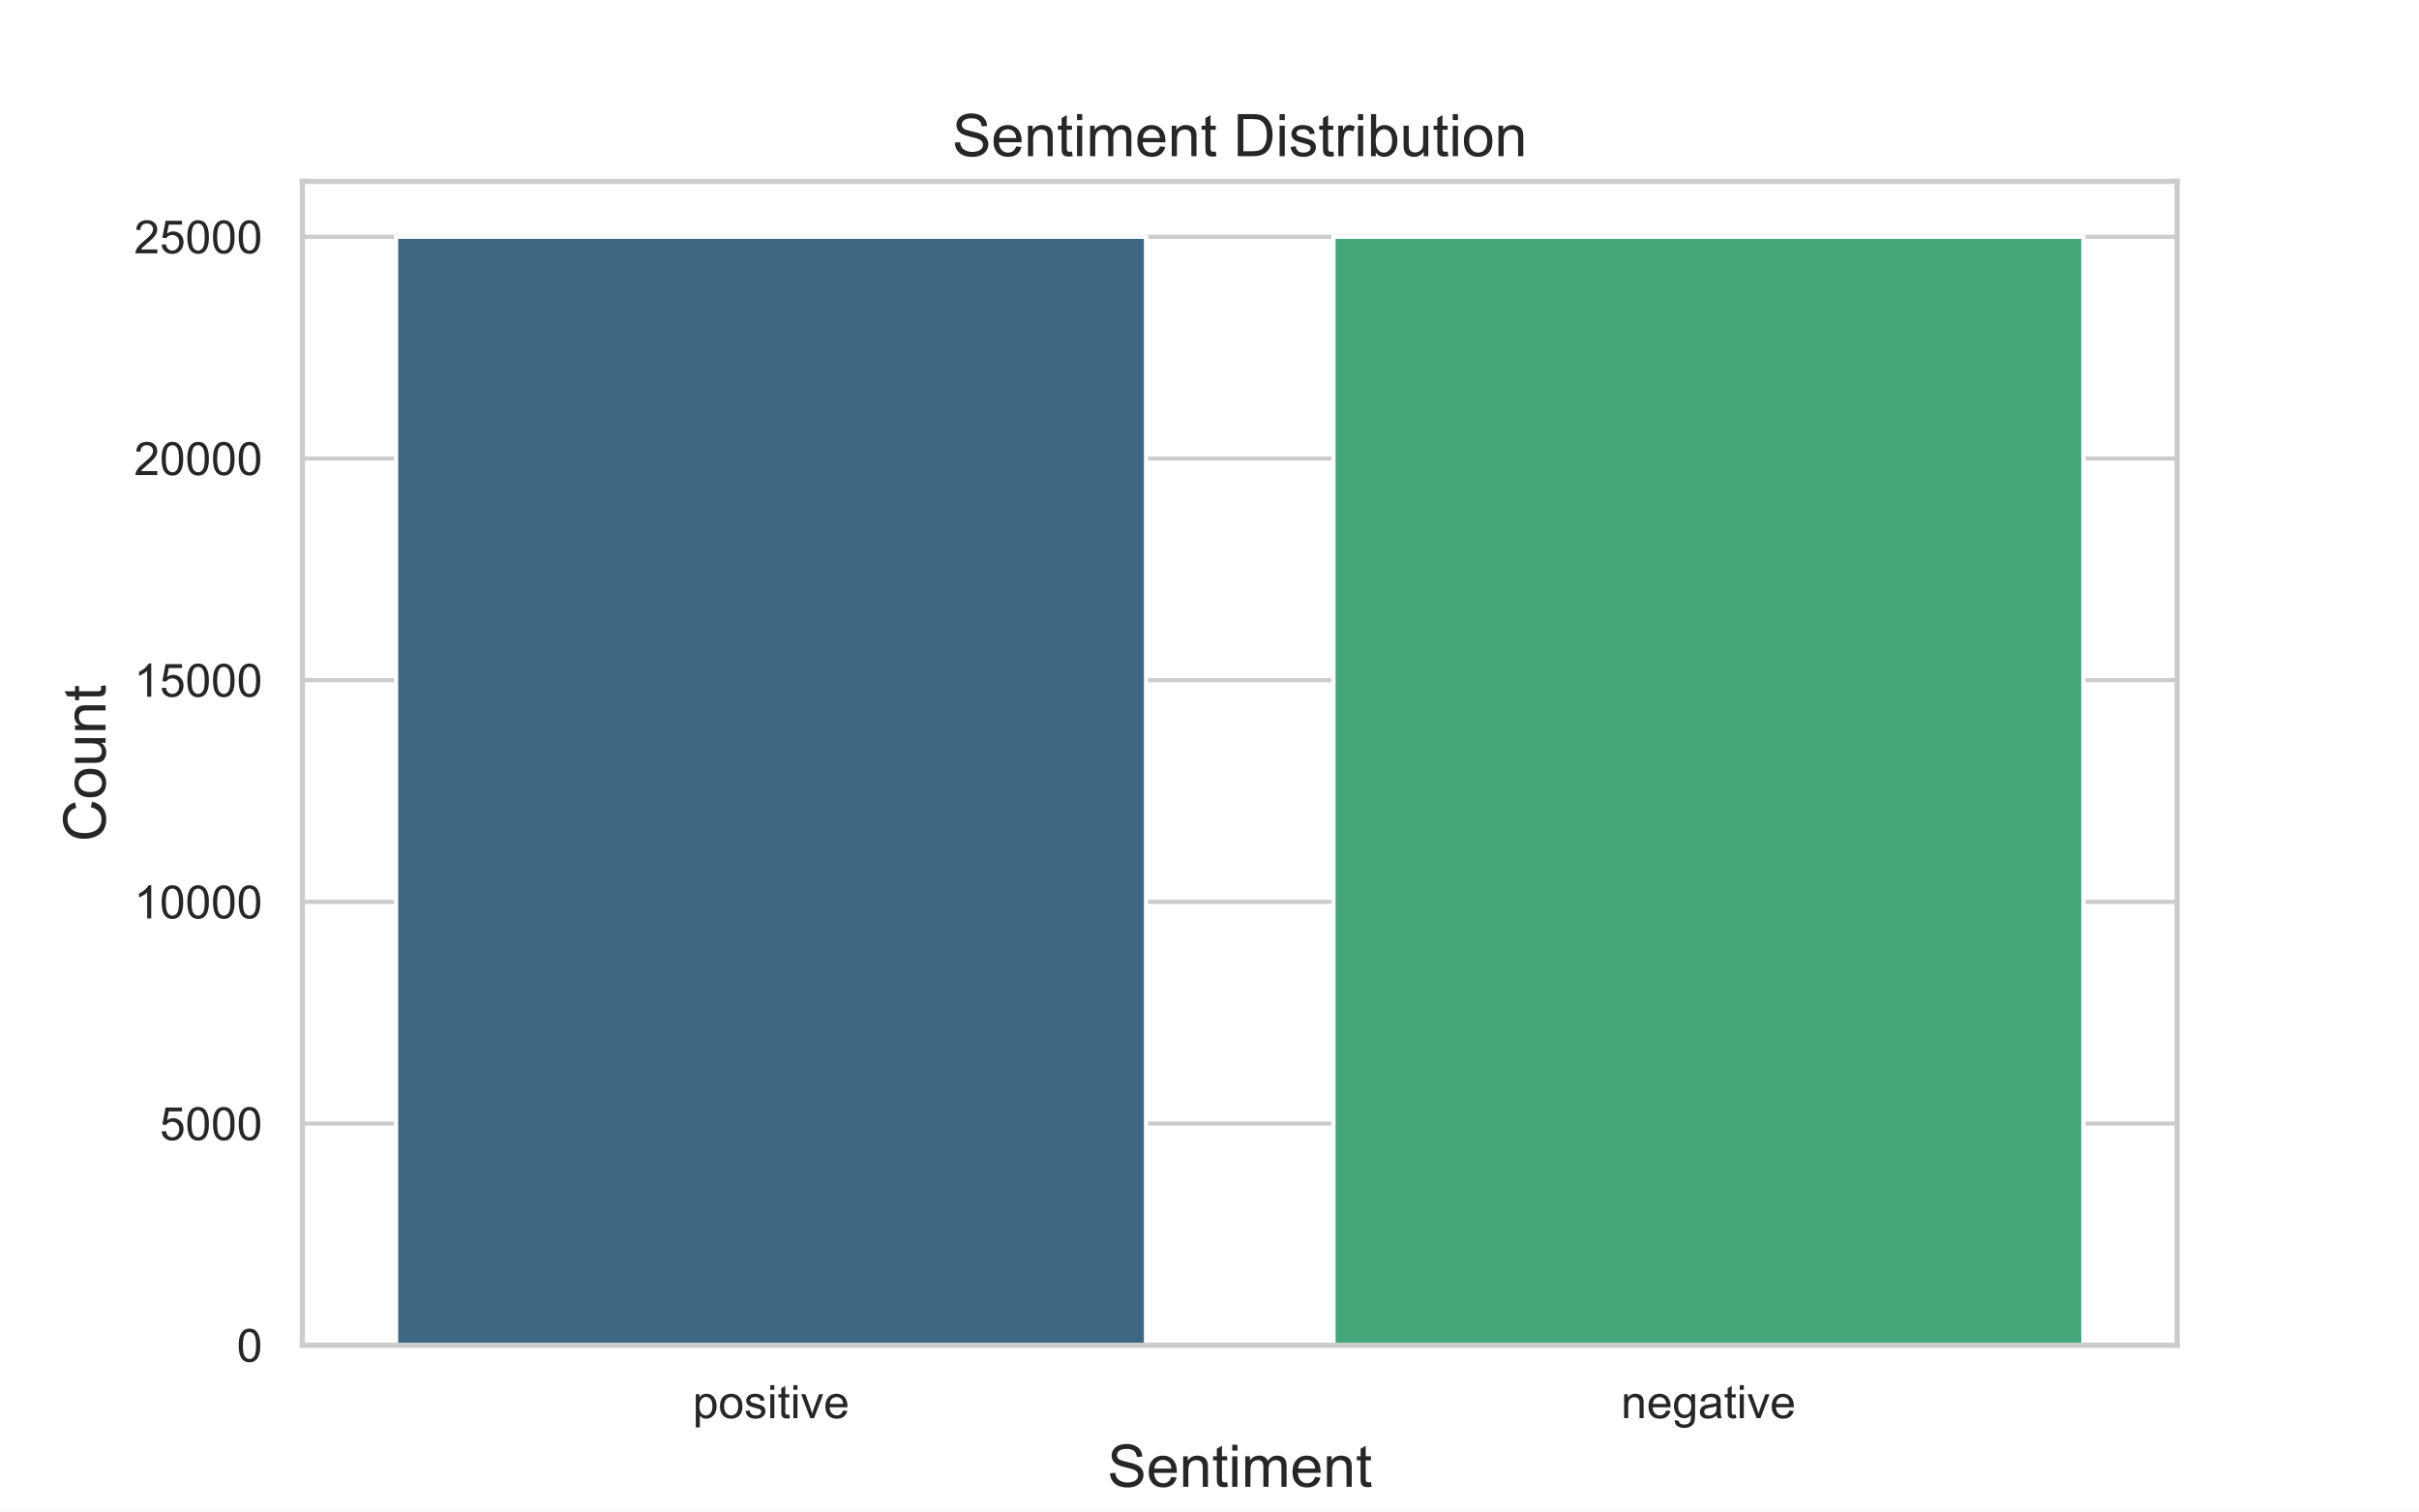
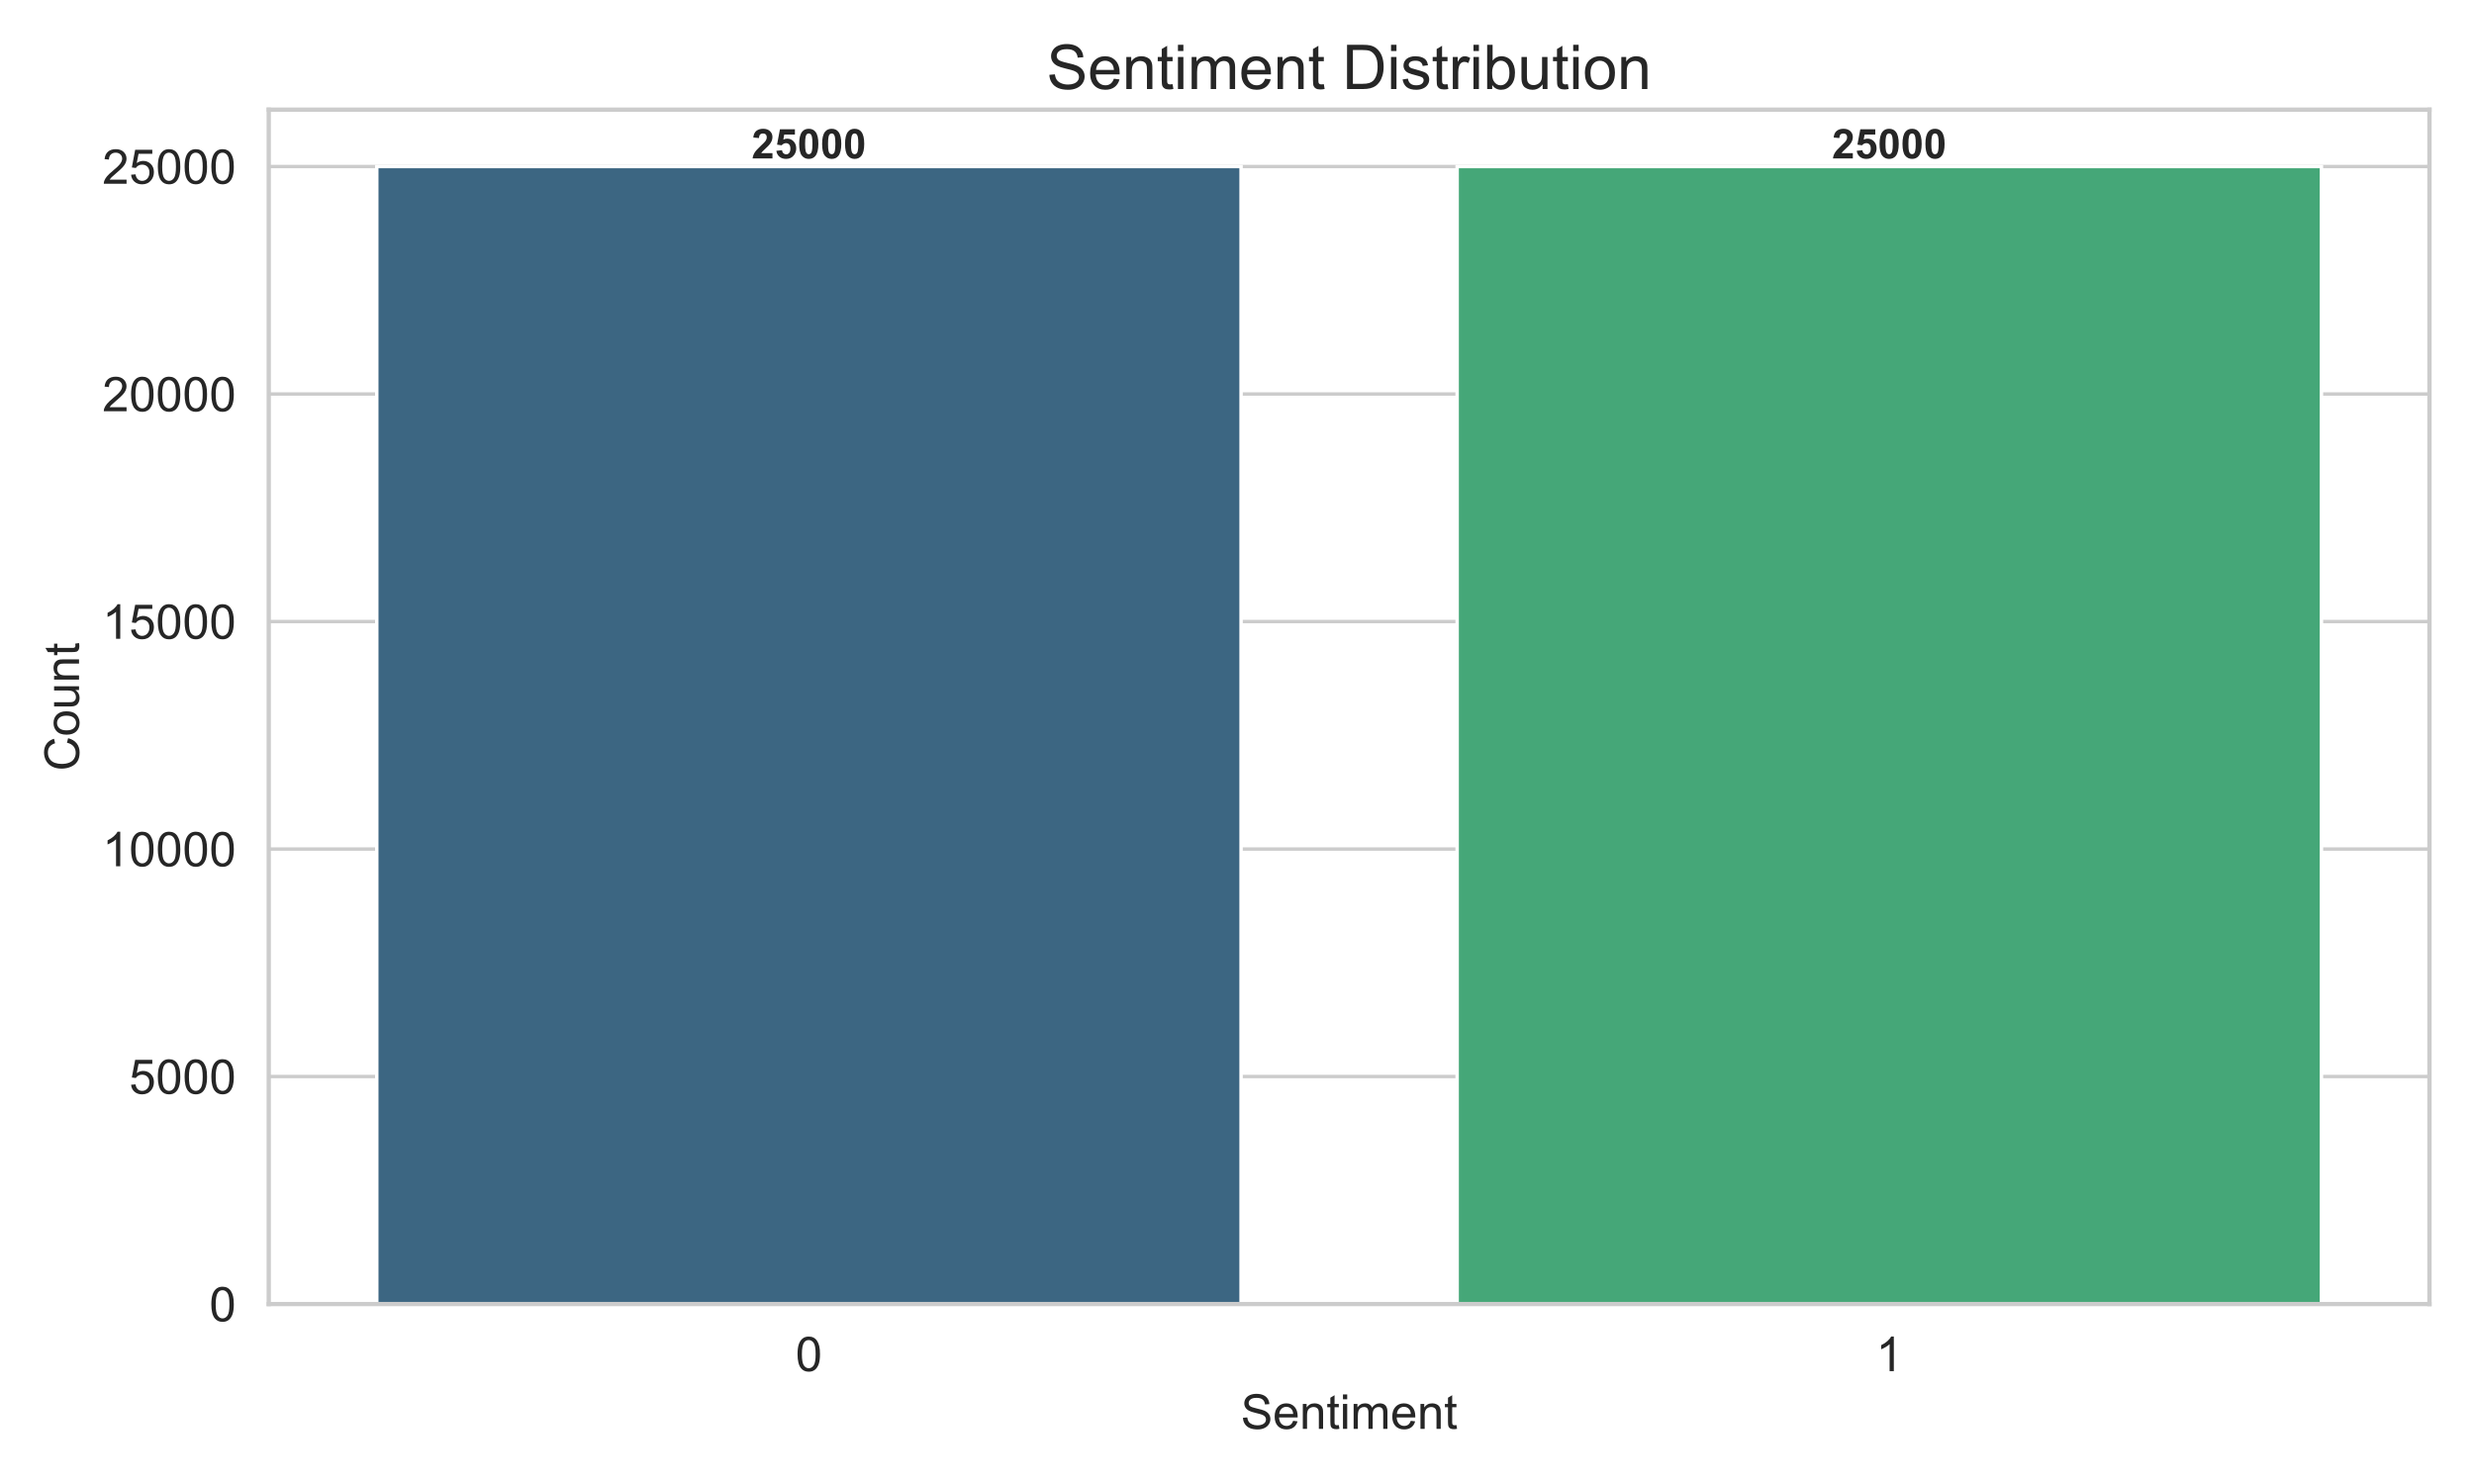
- <svg xmlns="http://www.w3.org/2000/svg" xmlns:xlink="http://www.w3.org/1999/xlink" width="576pt" height="360pt" viewBox="0 0 576 360" version="1.1">
+ <svg xmlns="http://www.w3.org/2000/svg" xmlns:xlink="http://www.w3.org/1999/xlink" width="720pt" height="432pt" viewBox="0 0 720 432" version="1.1">
  <defs>
    <style type="text/css">*{stroke-linejoin: round; stroke-linecap: butt}</style>
  </defs>
  <g id="figure_1">
    <g id="patch_1">
-       <path d="M 0 360  L 576 360  L 576 0  L 0 0  z " style="fill: #ffffff" />
+       <path d="M 0 432  L 720 432  L 720 0  L 0 0  z " style="fill: #ffffff" />
    </g>
    <g id="axes_1">
      <g id="patch_2">
-         <path d="M 72 320.4  L 518.4 320.4  L 518.4 43.2  L 72 43.2  z " style="fill: #ffffff" />
+         <path d="M 78.21 379.62  L 707.04 379.62  L 707.04 31.92  L 78.21 31.92  z " style="fill: #ffffff" />
      </g>
      <g id="matplotlib.axis_1">
        <g id="xtick_1">
          <g id="text_1">
-             <g style="fill: #262626" transform="translate(164.9524 337.7736) scale(0.11 -0.11)">
-               <defs>
-                 <path id="ArialMT-70" d="M 422 -1272  L 422 3319  L 934 3319  L 934 2888  Q 1116 3141 1344 3267  Q 1572 3394 1897 3394  Q 2322 3394 2647 3175  Q 2972 2956 3137 2557  Q 3303 2159 3303 1684  Q 3303 1175 3120 767  Q 2938 359 2589 142  Q 2241 -75 1856 -75  Q 1575 -75 1351 44  Q 1128 163 984 344  L 984 -1272  L 422 -1272  z M 931 1641  Q 931 1000 1190 694  Q 1450 388 1819 388  Q 2194 388 2461 705  Q 2728 1022 2728 1688  Q 2728 2322 2467 2637  Q 2206 2953 1844 2953  Q 1484 2953 1207 2617  Q 931 2281 931 1641  z " transform="scale(0.015625)" />
-                 <path id="ArialMT-6f" d="M 213 1659  Q 213 2581 725 3025  Q 1153 3394 1769 3394  Q 2453 3394 2887 2945  Q 3322 2497 3322 1706  Q 3322 1066 3130 698  Q 2938 331 2570 128  Q 2203 -75 1769 -75  Q 1072 -75 642 372  Q 213 819 213 1659  z M 791 1659  Q 791 1022 1069 705  Q 1347 388 1769 388  Q 2188 388 2466 706  Q 2744 1025 2744 1678  Q 2744 2294 2464 2611  Q 2184 2928 1769 2928  Q 1347 2928 1069 2612  Q 791 2297 791 1659  z " transform="scale(0.015625)" />
-                 <path id="ArialMT-73" d="M 197 991  L 753 1078  Q 800 744 1014 566  Q 1228 388 1613 388  Q 2000 388 2187 545  Q 2375 703 2375 916  Q 2375 1106 2209 1216  Q 2094 1291 1634 1406  Q 1016 1563 777 1677  Q 538 1791 414 1992  Q 291 2194 291 2438  Q 291 2659 392 2848  Q 494 3038 669 3163  Q 800 3259 1026 3326  Q 1253 3394 1513 3394  Q 1903 3394 2198 3281  Q 2494 3169 2634 2976  Q 2775 2784 2828 2463  L 2278 2388  Q 2241 2644 2061 2787  Q 1881 2931 1553 2931  Q 1166 2931 1000 2803  Q 834 2675 834 2503  Q 834 2394 903 2306  Q 972 2216 1119 2156  Q 1203 2125 1616 2013  Q 2213 1853 2448 1751  Q 2684 1650 2818 1456  Q 2953 1263 2953 975  Q 2953 694 2789 445  Q 2625 197 2315 61  Q 2006 -75 1616 -75  Q 969 -75 630 194  Q 291 463 197 991  z " transform="scale(0.015625)" />
-                 <path id="ArialMT-69" d="M 425 3934  L 425 4581  L 988 4581  L 988 3934  L 425 3934  z M 425 0  L 425 3319  L 988 3319  L 988 0  L 425 0  z " transform="scale(0.015625)" />
-                 <path id="ArialMT-74" d="M 1650 503  L 1731 6  Q 1494 -44 1306 -44  Q 1000 -44 831 53  Q 663 150 594 308  Q 525 466 525 972  L 525 2881  L 113 2881  L 113 3319  L 525 3319  L 525 4141  L 1084 4478  L 1084 3319  L 1650 3319  L 1650 2881  L 1084 2881  L 1084 941  Q 1084 700 1114 631  Q 1144 563 1211 522  Q 1278 481 1403 481  Q 1497 481 1650 503  z " transform="scale(0.015625)" />
-                 <path id="ArialMT-76" d="M 1344 0  L 81 3319  L 675 3319  L 1388 1331  Q 1503 1009 1600 663  Q 1675 925 1809 1294  L 2547 3319  L 3125 3319  L 1869 0  L 1344 0  z " transform="scale(0.015625)" />
-                 <path id="ArialMT-65" d="M 2694 1069  L 3275 997  Q 3138 488 2766 206  Q 2394 -75 1816 -75  Q 1088 -75 661 373  Q 234 822 234 1631  Q 234 2469 665 2931  Q 1097 3394 1784 3394  Q 2450 3394 2872 2941  Q 3294 2488 3294 1666  Q 3294 1616 3291 1516  L 816 1516  Q 847 969 1125 678  Q 1403 388 1819 388  Q 2128 388 2347 550  Q 2566 713 2694 1069  z M 847 1978  L 2700 1978  Q 2663 2397 2488 2606  Q 2219 2931 1791 2931  Q 1403 2931 1139 2672  Q 875 2413 847 1978  z " transform="scale(0.015625)" />
-               </defs>
-               <use xlink:href="#ArialMT-70" />
-               <use xlink:href="#ArialMT-6f" transform="translate(55.61523 0)" />
-               <use xlink:href="#ArialMT-73" transform="translate(111.2305 0)" />
-               <use xlink:href="#ArialMT-69" transform="translate(161.2305 0)" />
-               <use xlink:href="#ArialMT-74" transform="translate(183.4473 0)" />
-               <use xlink:href="#ArialMT-69" transform="translate(211.2305 0)" />
-               <use xlink:href="#ArialMT-76" transform="translate(233.4473 0)" />
-               <use xlink:href="#ArialMT-65" transform="translate(283.4473 0)" />
+             <g style="fill: #262626" transform="translate(231.5248 399.1409) scale(0.14 -0.14)">
+               <defs>
+                 <path id="ArialMT-30" d="M 266 2259  Q 266 3072 433 3567  Q 600 4063 929 4331  Q 1259 4600 1759 4600  Q 2128 4600 2406 4451  Q 2684 4303 2865 4023  Q 3047 3744 3150 3342  Q 3253 2941 3253 2259  Q 3253 1453 3087 958  Q 2922 463 2592 192  Q 2263 -78 1759 -78  Q 1097 -78 719 397  Q 266 969 266 2259  z M 844 2259  Q 844 1131 1108 757  Q 1372 384 1759 384  Q 2147 384 2411 759  Q 2675 1134 2675 2259  Q 2675 3391 2411 3762  Q 2147 4134 1753 4134  Q 1366 4134 1134 3806  Q 844 3388 844 2259  z " transform="scale(0.015625)" />
+               </defs>
+               <use xlink:href="#ArialMT-30" />
            </g>
          </g>
        </g>
        <g id="xtick_2">
          <g id="text_2">
-             <g style="fill: #262626" transform="translate(386.0074 337.7736) scale(0.11 -0.11)">
-               <defs>
-                 <path id="ArialMT-6e" d="M 422 0  L 422 3319  L 928 3319  L 928 2847  Q 1294 3394 1984 3394  Q 2284 3394 2536 3286  Q 2788 3178 2913 3003  Q 3038 2828 3088 2588  Q 3119 2431 3119 2041  L 3119 0  L 2556 0  L 2556 2019  Q 2556 2363 2490 2533  Q 2425 2703 2258 2804  Q 2091 2906 1866 2906  Q 1506 2906 1245 2678  Q 984 2450 984 1813  L 984 0  L 422 0  z " transform="scale(0.015625)" />
-                 <path id="ArialMT-67" d="M 319 -275  L 866 -356  Q 900 -609 1056 -725  Q 1266 -881 1628 -881  Q 2019 -881 2231 -725  Q 2444 -569 2519 -288  Q 2563 -116 2559 434  Q 2191 0 1641 0  Q 956 0 581 494  Q 206 988 206 1678  Q 206 2153 378 2554  Q 550 2956 876 3175  Q 1203 3394 1644 3394  Q 2231 3394 2613 2919  L 2613 3319  L 3131 3319  L 3131 450  Q 3131 -325 2973 -648  Q 2816 -972 2473 -1159  Q 2131 -1347 1631 -1347  Q 1038 -1347 672 -1080  Q 306 -813 319 -275  z M 784 1719  Q 784 1066 1043 766  Q 1303 466 1694 466  Q 2081 466 2343 764  Q 2606 1063 2606 1700  Q 2606 2309 2336 2618  Q 2066 2928 1684 2928  Q 1309 2928 1046 2623  Q 784 2319 784 1719  z " transform="scale(0.015625)" />
-                 <path id="ArialMT-61" d="M 2588 409  Q 2275 144 1986 34  Q 1697 -75 1366 -75  Q 819 -75 525 192  Q 231 459 231 875  Q 231 1119 342 1320  Q 453 1522 633 1644  Q 813 1766 1038 1828  Q 1203 1872 1538 1913  Q 2219 1994 2541 2106  Q 2544 2222 2544 2253  Q 2544 2597 2384 2738  Q 2169 2928 1744 2928  Q 1347 2928 1158 2789  Q 969 2650 878 2297  L 328 2372  Q 403 2725 575 2942  Q 747 3159 1072 3276  Q 1397 3394 1825 3394  Q 2250 3394 2515 3294  Q 2781 3194 2906 3042  Q 3031 2891 3081 2659  Q 3109 2516 3109 2141  L 3109 1391  Q 3109 606 3145 398  Q 3181 191 3288 0  L 2700 0  Q 2613 175 2588 409  z M 2541 1666  Q 2234 1541 1622 1453  Q 1275 1403 1131 1340  Q 988 1278 909 1158  Q 831 1038 831 891  Q 831 666 1001 516  Q 1172 366 1500 366  Q 1825 366 2078 508  Q 2331 650 2450 897  Q 2541 1088 2541 1459  L 2541 1666  z " transform="scale(0.015625)" />
-               </defs>
-               <use xlink:href="#ArialMT-6e" />
-               <use xlink:href="#ArialMT-65" transform="translate(55.61523 0)" />
-               <use xlink:href="#ArialMT-67" transform="translate(111.2305 0)" />
-               <use xlink:href="#ArialMT-61" transform="translate(166.8457 0)" />
-               <use xlink:href="#ArialMT-74" transform="translate(222.4609 0)" />
-               <use xlink:href="#ArialMT-69" transform="translate(250.2441 0)" />
-               <use xlink:href="#ArialMT-76" transform="translate(272.4609 0)" />
-               <use xlink:href="#ArialMT-65" transform="translate(322.4609 0)" />
+             <g style="fill: #262626" transform="translate(545.9398 399.1409) scale(0.14 -0.14)">
+               <defs>
+                 <path id="ArialMT-31" d="M 2384 0  L 1822 0  L 1822 3584  Q 1619 3391 1289 3197  Q 959 3003 697 2906  L 697 3450  Q 1169 3672 1522 3987  Q 1875 4303 2022 4600  L 2384 4600  L 2384 0  z " transform="scale(0.015625)" />
+               </defs>
+               <use xlink:href="#ArialMT-31" />
            </g>
          </g>
        </g>
        <g id="text_3">
-           <g style="fill: #262626" transform="translate(263.6847 354.1097) scale(0.14 -0.14)">
+           <g style="fill: #262626" transform="translate(361.1097 415.9444) scale(0.14 -0.14)">
            <defs>
              <path id="ArialMT-53" d="M 288 1472  L 859 1522  Q 900 1178 1048 958  Q 1197 738 1509 602  Q 1822 466 2213 466  Q 2559 466 2825 569  Q 3091 672 3220 851  Q 3350 1031 3350 1244  Q 3350 1459 3225 1620  Q 3100 1781 2813 1891  Q 2628 1963 1997 2114  Q 1366 2266 1113 2400  Q 784 2572 623 2826  Q 463 3081 463 3397  Q 463 3744 659 4045  Q 856 4347 1234 4503  Q 1613 4659 2075 4659  Q 2584 4659 2973 4495  Q 3363 4331 3572 4012  Q 3781 3694 3797 3291  L 3216 3247  Q 3169 3681 2898 3903  Q 2628 4125 2100 4125  Q 1550 4125 1298 3923  Q 1047 3722 1047 3438  Q 1047 3191 1225 3031  Q 1400 2872 2139 2705  Q 2878 2538 3153 2413  Q 3553 2228 3743 1945  Q 3934 1663 3934 1294  Q 3934 928 3725 604  Q 3516 281 3123 101  Q 2731 -78 2241 -78  Q 1619 -78 1198 103  Q 778 284 539 648  Q 300 1013 288 1472  z " transform="scale(0.015625)" />
+               <path id="ArialMT-65" d="M 2694 1069  L 3275 997  Q 3138 488 2766 206  Q 2394 -75 1816 -75  Q 1088 -75 661 373  Q 234 822 234 1631  Q 234 2469 665 2931  Q 1097 3394 1784 3394  Q 2450 3394 2872 2941  Q 3294 2488 3294 1666  Q 3294 1616 3291 1516  L 816 1516  Q 847 969 1125 678  Q 1403 388 1819 388  Q 2128 388 2347 550  Q 2566 713 2694 1069  z M 847 1978  L 2700 1978  Q 2663 2397 2488 2606  Q 2219 2931 1791 2931  Q 1403 2931 1139 2672  Q 875 2413 847 1978  z " transform="scale(0.015625)" />
+               <path id="ArialMT-6e" d="M 422 0  L 422 3319  L 928 3319  L 928 2847  Q 1294 3394 1984 3394  Q 2284 3394 2536 3286  Q 2788 3178 2913 3003  Q 3038 2828 3088 2588  Q 3119 2431 3119 2041  L 3119 0  L 2556 0  L 2556 2019  Q 2556 2363 2490 2533  Q 2425 2703 2258 2804  Q 2091 2906 1866 2906  Q 1506 2906 1245 2678  Q 984 2450 984 1813  L 984 0  L 422 0  z " transform="scale(0.015625)" />
+               <path id="ArialMT-74" d="M 1650 503  L 1731 6  Q 1494 -44 1306 -44  Q 1000 -44 831 53  Q 663 150 594 308  Q 525 466 525 972  L 525 2881  L 113 2881  L 113 3319  L 525 3319  L 525 4141  L 1084 4478  L 1084 3319  L 1650 3319  L 1650 2881  L 1084 2881  L 1084 941  Q 1084 700 1114 631  Q 1144 563 1211 522  Q 1278 481 1403 481  Q 1497 481 1650 503  z " transform="scale(0.015625)" />
+               <path id="ArialMT-69" d="M 425 3934  L 425 4581  L 988 4581  L 988 3934  L 425 3934  z M 425 0  L 425 3319  L 988 3319  L 988 0  L 425 0  z " transform="scale(0.015625)" />
              <path id="ArialMT-6d" d="M 422 0  L 422 3319  L 925 3319  L 925 2853  Q 1081 3097 1340 3245  Q 1600 3394 1931 3394  Q 2300 3394 2536 3241  Q 2772 3088 2869 2813  Q 3263 3394 3894 3394  Q 4388 3394 4653 3120  Q 4919 2847 4919 2278  L 4919 0  L 4359 0  L 4359 2091  Q 4359 2428 4304 2576  Q 4250 2725 4106 2815  Q 3963 2906 3769 2906  Q 3419 2906 3187 2673  Q 2956 2441 2956 1928  L 2956 0  L 2394 0  L 2394 2156  Q 2394 2531 2256 2718  Q 2119 2906 1806 2906  Q 1569 2906 1367 2781  Q 1166 2656 1075 2415  Q 984 2175 984 1722  L 984 0  L 422 0  z " transform="scale(0.015625)" />
            </defs>
            <use xlink:href="#ArialMT-53" />
            <use xlink:href="#ArialMT-65" transform="translate(66.69922 0)" />
            <use xlink:href="#ArialMT-6e" transform="translate(122.3145 0)" />
            <use xlink:href="#ArialMT-74" transform="translate(177.9297 0)" />
            <use xlink:href="#ArialMT-69" transform="translate(205.7129 0)" />
            <use xlink:href="#ArialMT-6d" transform="translate(227.9297 0)" />
            <use xlink:href="#ArialMT-65" transform="translate(311.2305 0)" />
            <use xlink:href="#ArialMT-6e" transform="translate(366.8457 0)" />
            <use xlink:href="#ArialMT-74" transform="translate(422.4609 0)" />
          </g>
        </g>
      </g>
      <g id="matplotlib.axis_2">
        <g id="ytick_1">
          <g id="line2d_1">
-             <path d="M 72 320.4  L 518.4 320.4  " clip-path="url(#p490eadf879)" style="fill: none; stroke: #cccccc; stroke-linecap: round" />
+             <path d="M 78.21 379.62  L 707.04 379.62  " clip-path="url(#p6c3e5e5867)" style="fill: none; stroke: #cccccc; stroke-linecap: round" />
          </g>
          <g id="text_4">
-             <g style="fill: #262626" transform="translate(56.38297 324.3368) scale(0.11 -0.11)">
-               <defs>
-                 <path id="ArialMT-30" d="M 266 2259  Q 266 3072 433 3567  Q 600 4063 929 4331  Q 1259 4600 1759 4600  Q 2128 4600 2406 4451  Q 2684 4303 2865 4023  Q 3047 3744 3150 3342  Q 3253 2941 3253 2259  Q 3253 1453 3087 958  Q 2922 463 2592 192  Q 2263 -78 1759 -78  Q 1097 -78 719 397  Q 266 969 266 2259  z M 844 2259  Q 844 1131 1108 757  Q 1372 384 1759 384  Q 2147 384 2411 759  Q 2675 1134 2675 2259  Q 2675 3391 2411 3762  Q 2147 4134 1753 4134  Q 1366 4134 1134 3806  Q 844 3388 844 2259  z " transform="scale(0.015625)" />
-               </defs>
+             <g style="fill: #262626" transform="translate(60.92469 384.6305) scale(0.14 -0.14)">
              <use xlink:href="#ArialMT-30" />
            </g>
          </g>
        </g>
        <g id="ytick_2">
          <g id="line2d_2">
-             <path d="M 72 267.6  L 518.4 267.6  " clip-path="url(#p490eadf879)" style="fill: none; stroke: #cccccc; stroke-linecap: round" />
+             <path d="M 78.21 313.391  L 707.04 313.391  " clip-path="url(#p6c3e5e5867)" style="fill: none; stroke: #cccccc; stroke-linecap: round" />
          </g>
          <g id="text_5">
-             <g style="fill: #262626" transform="translate(38.03187 271.5368) scale(0.11 -0.11)">
+             <g style="fill: #262626" transform="translate(37.56875 318.4019) scale(0.14 -0.14)">
              <defs>
                <path id="ArialMT-35" d="M 266 1200  L 856 1250  Q 922 819 1161 601  Q 1400 384 1738 384  Q 2144 384 2425 690  Q 2706 997 2706 1503  Q 2706 1984 2436 2262  Q 2166 2541 1728 2541  Q 1456 2541 1237 2417  Q 1019 2294 894 2097  L 366 2166  L 809 4519  L 3088 4519  L 3088 3981  L 1259 3981  L 1013 2750  Q 1425 3038 1878 3038  Q 2478 3038 2890 2622  Q 3303 2206 3303 1553  Q 3303 931 2941 478  Q 2500 -78 1738 -78  Q 1113 -78 717 272  Q 322 622 266 1200  z " transform="scale(0.015625)" />
              </defs>
              <use xlink:href="#ArialMT-35" />
              <use xlink:href="#ArialMT-30" transform="translate(55.61523 0)" />
              <use xlink:href="#ArialMT-30" transform="translate(111.2305 0)" />
              <use xlink:href="#ArialMT-30" transform="translate(166.8457 0)" />
            </g>
          </g>
        </g>
        <g id="ytick_3">
          <g id="line2d_3">
-             <path d="M 72 214.8  L 518.4 214.8  " clip-path="url(#p490eadf879)" style="fill: none; stroke: #cccccc; stroke-linecap: round" />
+             <path d="M 78.21 247.163  L 707.04 247.163  " clip-path="url(#p6c3e5e5867)" style="fill: none; stroke: #cccccc; stroke-linecap: round" />
          </g>
          <g id="text_6">
-             <g style="fill: #262626" transform="translate(31.91484 218.7368) scale(0.11 -0.11)">
-               <defs>
-                 <path id="ArialMT-31" d="M 2384 0  L 1822 0  L 1822 3584  Q 1619 3391 1289 3197  Q 959 3003 697 2906  L 697 3450  Q 1169 3672 1522 3987  Q 1875 4303 2022 4600  L 2384 4600  L 2384 0  z " transform="scale(0.015625)" />
-               </defs>
+             <g style="fill: #262626" transform="translate(29.78344 252.1733) scale(0.14 -0.14)">
              <use xlink:href="#ArialMT-31" />
              <use xlink:href="#ArialMT-30" transform="translate(55.61523 0)" />
              <use xlink:href="#ArialMT-30" transform="translate(111.2305 0)" />
              <use xlink:href="#ArialMT-30" transform="translate(166.8457 0)" />
              <use xlink:href="#ArialMT-30" transform="translate(222.4609 0)" />
            </g>
          </g>
        </g>
        <g id="ytick_4">
          <g id="line2d_4">
-             <path d="M 72 162  L 518.4 162  " clip-path="url(#p490eadf879)" style="fill: none; stroke: #cccccc; stroke-linecap: round" />
+             <path d="M 78.21 180.934  L 707.04 180.934  " clip-path="url(#p6c3e5e5867)" style="fill: none; stroke: #cccccc; stroke-linecap: round" />
          </g>
          <g id="text_7">
-             <g style="fill: #262626" transform="translate(31.91484 165.9368) scale(0.11 -0.11)">
+             <g style="fill: #262626" transform="translate(29.78344 185.9448) scale(0.14 -0.14)">
              <use xlink:href="#ArialMT-31" />
              <use xlink:href="#ArialMT-35" transform="translate(55.61523 0)" />
              <use xlink:href="#ArialMT-30" transform="translate(111.2305 0)" />
              <use xlink:href="#ArialMT-30" transform="translate(166.8457 0)" />
              <use xlink:href="#ArialMT-30" transform="translate(222.4609 0)" />
            </g>
          </g>
        </g>
        <g id="ytick_5">
          <g id="line2d_5">
-             <path d="M 72 109.2  L 518.4 109.2  " clip-path="url(#p490eadf879)" style="fill: none; stroke: #cccccc; stroke-linecap: round" />
+             <path d="M 78.21 114.706  L 707.04 114.706  " clip-path="url(#p6c3e5e5867)" style="fill: none; stroke: #cccccc; stroke-linecap: round" />
          </g>
          <g id="text_8">
-             <g style="fill: #262626" transform="translate(31.91484 113.1368) scale(0.11 -0.11)">
+             <g style="fill: #262626" transform="translate(29.78344 119.7162) scale(0.14 -0.14)">
              <defs>
                <path id="ArialMT-32" d="M 3222 541  L 3222 0  L 194 0  Q 188 203 259 391  Q 375 700 629 1000  Q 884 1300 1366 1694  Q 2113 2306 2375 2664  Q 2638 3022 2638 3341  Q 2638 3675 2398 3904  Q 2159 4134 1775 4134  Q 1369 4134 1125 3890  Q 881 3647 878 3216  L 300 3275  Q 359 3922 746 4261  Q 1134 4600 1788 4600  Q 2447 4600 2831 4234  Q 3216 3869 3216 3328  Q 3216 3053 3103 2787  Q 2991 2522 2730 2228  Q 2469 1934 1863 1422  Q 1356 997 1212 845  Q 1069 694 975 541  L 3222 541  z " transform="scale(0.015625)" />
              </defs>
              <use xlink:href="#ArialMT-32" />
              <use xlink:href="#ArialMT-30" transform="translate(55.61523 0)" />
              <use xlink:href="#ArialMT-30" transform="translate(111.2305 0)" />
              <use xlink:href="#ArialMT-30" transform="translate(166.8457 0)" />
              <use xlink:href="#ArialMT-30" transform="translate(222.4609 0)" />
            </g>
          </g>
        </g>
        <g id="ytick_6">
          <g id="line2d_6">
-             <path d="M 72 56.4  L 518.4 56.4  " clip-path="url(#p490eadf879)" style="fill: none; stroke: #cccccc; stroke-linecap: round" />
+             <path d="M 78.21 48.477  L 707.04 48.477  " clip-path="url(#p6c3e5e5867)" style="fill: none; stroke: #cccccc; stroke-linecap: round" />
          </g>
          <g id="text_9">
-             <g style="fill: #262626" transform="translate(31.91484 60.3368) scale(0.11 -0.11)">
+             <g style="fill: #262626" transform="translate(29.78344 53.48761) scale(0.14 -0.14)">
              <use xlink:href="#ArialMT-32" />
              <use xlink:href="#ArialMT-35" transform="translate(55.61523 0)" />
              <use xlink:href="#ArialMT-30" transform="translate(111.2305 0)" />
              <use xlink:href="#ArialMT-30" transform="translate(166.8457 0)" />
              <use xlink:href="#ArialMT-30" transform="translate(222.4609 0)" />
            </g>
          </g>
        </g>
        <g id="text_10">
-           <g style="fill: #262626" transform="translate(25.13234 200.478) rotate(-90) scale(0.14 -0.14)">
+           <g style="fill: #262626" transform="translate(23.00094 224.448) rotate(-90) scale(0.14 -0.14)">
            <defs>
              <path id="ArialMT-43" d="M 3763 1606  L 4369 1453  Q 4178 706 3683 314  Q 3188 -78 2472 -78  Q 1731 -78 1267 223  Q 803 525 561 1097  Q 319 1669 319 2325  Q 319 3041 592 3573  Q 866 4106 1370 4382  Q 1875 4659 2481 4659  Q 3169 4659 3637 4309  Q 4106 3959 4291 3325  L 3694 3184  Q 3534 3684 3231 3912  Q 2928 4141 2469 4141  Q 1941 4141 1586 3887  Q 1231 3634 1087 3207  Q 944 2781 944 2328  Q 944 1744 1114 1308  Q 1284 872 1643 656  Q 2003 441 2422 441  Q 2931 441 3284 734  Q 3638 1028 3763 1606  z " transform="scale(0.015625)" />
+               <path id="ArialMT-6f" d="M 213 1659  Q 213 2581 725 3025  Q 1153 3394 1769 3394  Q 2453 3394 2887 2945  Q 3322 2497 3322 1706  Q 3322 1066 3130 698  Q 2938 331 2570 128  Q 2203 -75 1769 -75  Q 1072 -75 642 372  Q 213 819 213 1659  z M 791 1659  Q 791 1022 1069 705  Q 1347 388 1769 388  Q 2188 388 2466 706  Q 2744 1025 2744 1678  Q 2744 2294 2464 2611  Q 2184 2928 1769 2928  Q 1347 2928 1069 2612  Q 791 2297 791 1659  z " transform="scale(0.015625)" />
              <path id="ArialMT-75" d="M 2597 0  L 2597 488  Q 2209 -75 1544 -75  Q 1250 -75 995 37  Q 741 150 617 320  Q 494 491 444 738  Q 409 903 409 1263  L 409 3319  L 972 3319  L 972 1478  Q 972 1038 1006 884  Q 1059 663 1231 536  Q 1403 409 1656 409  Q 1909 409 2131 539  Q 2353 669 2445 892  Q 2538 1116 2538 1541  L 2538 3319  L 3100 3319  L 3100 0  L 2597 0  z " transform="scale(0.015625)" />
            </defs>
            <use xlink:href="#ArialMT-43" />
            <use xlink:href="#ArialMT-6f" transform="translate(72.2168 0)" />
            <use xlink:href="#ArialMT-75" transform="translate(127.832 0)" />
            <use xlink:href="#ArialMT-6e" transform="translate(183.4473 0)" />
            <use xlink:href="#ArialMT-74" transform="translate(239.0625 0)" />
          </g>
        </g>
      </g>
      <g id="patch_3">
-         <path d="M 94.32 320.4  L 272.88 320.4  L 272.88 56.4  L 94.32 56.4  z " clip-path="url(#p490eadf879)" style="fill: #3c6682; stroke: #ffffff; stroke-linejoin: miter" />
+         <path d="M 109.651 379.62  L 361.183 379.62  L 361.183 48.477  L 109.651 48.477  z " clip-path="url(#p6c3e5e5867)" style="fill: #3c6682; stroke: #ffffff; stroke-linejoin: miter" />
      </g>
      <g id="patch_4">
-         <path d="M 317.52 320.4  L 496.08 320.4  L 496.08 56.4  L 317.52 56.4  z " clip-path="url(#p490eadf879)" style="fill: #45a778; stroke: #ffffff; stroke-linejoin: miter" />
+         <path d="M 424.067 379.62  L 675.598 379.62  L 675.598 48.477  L 424.067 48.477  z " clip-path="url(#p6c3e5e5867)" style="fill: #45a778; stroke: #ffffff; stroke-linejoin: miter" />
      </g>
      <g id="patch_5">
-         <path d="M 72 320.4  L 72 43.2  " style="fill: none; stroke: #cccccc; stroke-width: 1.25; stroke-linejoin: miter; stroke-linecap: square" />
+         <path d="M 78.21 379.62  L 78.21 31.92  " style="fill: none; stroke: #cccccc; stroke-width: 1.25; stroke-linejoin: miter; stroke-linecap: square" />
      </g>
      <g id="patch_6">
-         <path d="M 518.4 320.4  L 518.4 43.2  " style="fill: none; stroke: #cccccc; stroke-width: 1.25; stroke-linejoin: miter; stroke-linecap: square" />
+         <path d="M 707.04 379.62  L 707.04 31.92  " style="fill: none; stroke: #cccccc; stroke-width: 1.25; stroke-linejoin: miter; stroke-linecap: square" />
      </g>
      <g id="patch_7">
-         <path d="M 72 320.4  L 518.4 320.4  " style="fill: none; stroke: #cccccc; stroke-width: 1.25; stroke-linejoin: miter; stroke-linecap: square" />
+         <path d="M 78.21 379.62  L 707.04 379.62  " style="fill: none; stroke: #cccccc; stroke-width: 1.25; stroke-linejoin: miter; stroke-linecap: square" />
      </g>
      <g id="patch_8">
-         <path d="M 72 43.2  L 518.4 43.2  " style="fill: none; stroke: #cccccc; stroke-width: 1.25; stroke-linejoin: miter; stroke-linecap: square" />
+         <path d="M 78.21 31.92  L 707.04 31.92  " style="fill: none; stroke: #cccccc; stroke-width: 1.25; stroke-linejoin: miter; stroke-linecap: square" />
      </g>
      <g id="text_11">
-         <g style="fill: #262626" transform="translate(226.728 37.2) scale(0.14 -0.14)">
+         <g style="fill: #262626" transform="translate(218.7347 46.10902) scale(0.12 -0.12)">
+           <defs>
+             <path id="Arial-BoldMT-32" d="M 3238 816  L 3238 0  L 159 0  Q 209 463 459 877  Q 709 1291 1447 1975  Q 2041 2528 2175 2725  Q 2356 2997 2356 3263  Q 2356 3556 2198 3714  Q 2041 3872 1763 3872  Q 1488 3872 1325 3706  Q 1163 3541 1138 3156  L 263 3244  Q 341 3969 753 4284  Q 1166 4600 1784 4600  Q 2463 4600 2850 4234  Q 3238 3869 3238 3325  Q 3238 3016 3127 2736  Q 3016 2456 2775 2150  Q 2616 1947 2200 1565  Q 1784 1184 1673 1059  Q 1563 934 1494 816  L 3238 816  z " transform="scale(0.015625)" />
+             <path id="Arial-BoldMT-35" d="M 284 1178  L 1159 1269  Q 1197 972 1381 798  Q 1566 625 1806 625  Q 2081 625 2272 848  Q 2463 1072 2463 1522  Q 2463 1944 2273 2155  Q 2084 2366 1781 2366  Q 1403 2366 1103 2031  L 391 2134  L 841 4519  L 3163 4519  L 3163 3697  L 1506 3697  L 1369 2919  Q 1663 3066 1969 3066  Q 2553 3066 2959 2641  Q 3366 2216 3366 1538  Q 3366 972 3038 528  Q 2591 -78 1797 -78  Q 1163 -78 763 262  Q 363 603 284 1178  z " transform="scale(0.015625)" />
+             <path id="Arial-BoldMT-30" d="M 1756 4600  Q 2422 4600 2797 4125  Q 3244 3563 3244 2259  Q 3244 959 2794 391  Q 2422 -78 1756 -78  Q 1088 -78 678 436  Q 269 950 269 2269  Q 269 3563 719 4131  Q 1091 4600 1756 4600  z M 1756 3872  Q 1597 3872 1472 3770  Q 1347 3669 1278 3406  Q 1188 3066 1188 2259  Q 1188 1453 1269 1151  Q 1350 850 1473 750  Q 1597 650 1756 650  Q 1916 650 2041 751  Q 2166 853 2234 1116  Q 2325 1453 2325 2259  Q 2325 3066 2244 3367  Q 2163 3669 2039 3770  Q 1916 3872 1756 3872  z " transform="scale(0.015625)" />
+           </defs>
+           <use xlink:href="#Arial-BoldMT-32" />
+           <use xlink:href="#Arial-BoldMT-35" transform="translate(55.61523 0)" />
+           <use xlink:href="#Arial-BoldMT-30" transform="translate(111.2305 0)" />
+           <use xlink:href="#Arial-BoldMT-30" transform="translate(166.8457 0)" />
+           <use xlink:href="#Arial-BoldMT-30" transform="translate(222.4609 0)" />
+         </g>
+       </g>
+       <g id="text_12">
+         <g style="fill: #262626" transform="translate(533.1497 46.10902) scale(0.12 -0.12)">
+           <use xlink:href="#Arial-BoldMT-32" />
+           <use xlink:href="#Arial-BoldMT-35" transform="translate(55.61523 0)" />
+           <use xlink:href="#Arial-BoldMT-30" transform="translate(111.2305 0)" />
+           <use xlink:href="#Arial-BoldMT-30" transform="translate(166.8457 0)" />
+           <use xlink:href="#Arial-BoldMT-30" transform="translate(222.4609 0)" />
+         </g>
+       </g>
+       <g id="text_13">
+         <g style="fill: #262626" transform="translate(304.5895 25.92) scale(0.18 -0.18)">
          <defs>
            <path id="ArialMT-20" transform="scale(0.015625)" />
            <path id="ArialMT-44" d="M 494 0  L 494 4581  L 2072 4581  Q 2606 4581 2888 4516  Q 3281 4425 3559 4188  Q 3922 3881 4101 3404  Q 4281 2928 4281 2316  Q 4281 1794 4159 1391  Q 4038 988 3847 723  Q 3656 459 3429 307  Q 3203 156 2883 78  Q 2563 0 2147 0  L 494 0  z M 1100 541  L 2078 541  Q 2531 541 2789 625  Q 3047 709 3200 863  Q 3416 1078 3536 1442  Q 3656 1806 3656 2325  Q 3656 3044 3420 3430  Q 3184 3816 2847 3947  Q 2603 4041 2063 4041  L 1100 4041  L 1100 541  z " transform="scale(0.015625)" />
+             <path id="ArialMT-73" d="M 197 991  L 753 1078  Q 800 744 1014 566  Q 1228 388 1613 388  Q 2000 388 2187 545  Q 2375 703 2375 916  Q 2375 1106 2209 1216  Q 2094 1291 1634 1406  Q 1016 1563 777 1677  Q 538 1791 414 1992  Q 291 2194 291 2438  Q 291 2659 392 2848  Q 494 3038 669 3163  Q 800 3259 1026 3326  Q 1253 3394 1513 3394  Q 1903 3394 2198 3281  Q 2494 3169 2634 2976  Q 2775 2784 2828 2463  L 2278 2388  Q 2241 2644 2061 2787  Q 1881 2931 1553 2931  Q 1166 2931 1000 2803  Q 834 2675 834 2503  Q 834 2394 903 2306  Q 972 2216 1119 2156  Q 1203 2125 1616 2013  Q 2213 1853 2448 1751  Q 2684 1650 2818 1456  Q 2953 1263 2953 975  Q 2953 694 2789 445  Q 2625 197 2315 61  Q 2006 -75 1616 -75  Q 969 -75 630 194  Q 291 463 197 991  z " transform="scale(0.015625)" />
            <path id="ArialMT-72" d="M 416 0  L 416 3319  L 922 3319  L 922 2816  Q 1116 3169 1280 3281  Q 1444 3394 1641 3394  Q 1925 3394 2219 3213  L 2025 2691  Q 1819 2813 1613 2813  Q 1428 2813 1281 2702  Q 1134 2591 1072 2394  Q 978 2094 978 1738  L 978 0  L 416 0  z " transform="scale(0.015625)" />
            <path id="ArialMT-62" d="M 941 0  L 419 0  L 419 4581  L 981 4581  L 981 2947  Q 1338 3394 1891 3394  Q 2197 3394 2470 3270  Q 2744 3147 2920 2923  Q 3097 2700 3197 2384  Q 3297 2069 3297 1709  Q 3297 856 2875 390  Q 2453 -75 1863 -75  Q 1275 -75 941 416  L 941 0  z M 934 1684  Q 934 1088 1097 822  Q 1363 388 1816 388  Q 2184 388 2453 708  Q 2722 1028 2722 1663  Q 2722 2313 2464 2622  Q 2206 2931 1841 2931  Q 1472 2931 1203 2611  Q 934 2291 934 1684  z " transform="scale(0.015625)" />
          </defs>
          <use xlink:href="#ArialMT-53" />
          <use xlink:href="#ArialMT-65" transform="translate(66.69922 0)" />
          <use xlink:href="#ArialMT-6e" transform="translate(122.3145 0)" />
          <use xlink:href="#ArialMT-74" transform="translate(177.9297 0)" />
          <use xlink:href="#ArialMT-69" transform="translate(205.7129 0)" />
          <use xlink:href="#ArialMT-6d" transform="translate(227.9297 0)" />
          <use xlink:href="#ArialMT-65" transform="translate(311.2305 0)" />
          <use xlink:href="#ArialMT-6e" transform="translate(366.8457 0)" />
          <use xlink:href="#ArialMT-74" transform="translate(422.4609 0)" />
          <use xlink:href="#ArialMT-20" transform="translate(450.2441 0)" />
          <use xlink:href="#ArialMT-44" transform="translate(478.0273 0)" />
          <use xlink:href="#ArialMT-69" transform="translate(550.2441 0)" />
          <use xlink:href="#ArialMT-73" transform="translate(572.4609 0)" />
          <use xlink:href="#ArialMT-74" transform="translate(622.4609 0)" />
          <use xlink:href="#ArialMT-72" transform="translate(650.2441 0)" />
          <use xlink:href="#ArialMT-69" transform="translate(683.5449 0)" />
          <use xlink:href="#ArialMT-62" transform="translate(705.7617 0)" />
          <use xlink:href="#ArialMT-75" transform="translate(761.377 0)" />
          <use xlink:href="#ArialMT-74" transform="translate(816.9922 0)" />
          <use xlink:href="#ArialMT-69" transform="translate(844.7754 0)" />
          <use xlink:href="#ArialMT-6f" transform="translate(866.9922 0)" />
          <use xlink:href="#ArialMT-6e" transform="translate(922.6074 0)" />
        </g>
      </g>
    </g>
  </g>
  <defs>
-     <clipPath id="p490eadf879">
-       <rect x="72" y="43.2" width="446.4" height="277.2" />
+     <clipPath id="p6c3e5e5867">
+       <rect x="78.21" y="31.92" width="628.83" height="347.7" />
    </clipPath>
  </defs>
</svg>
